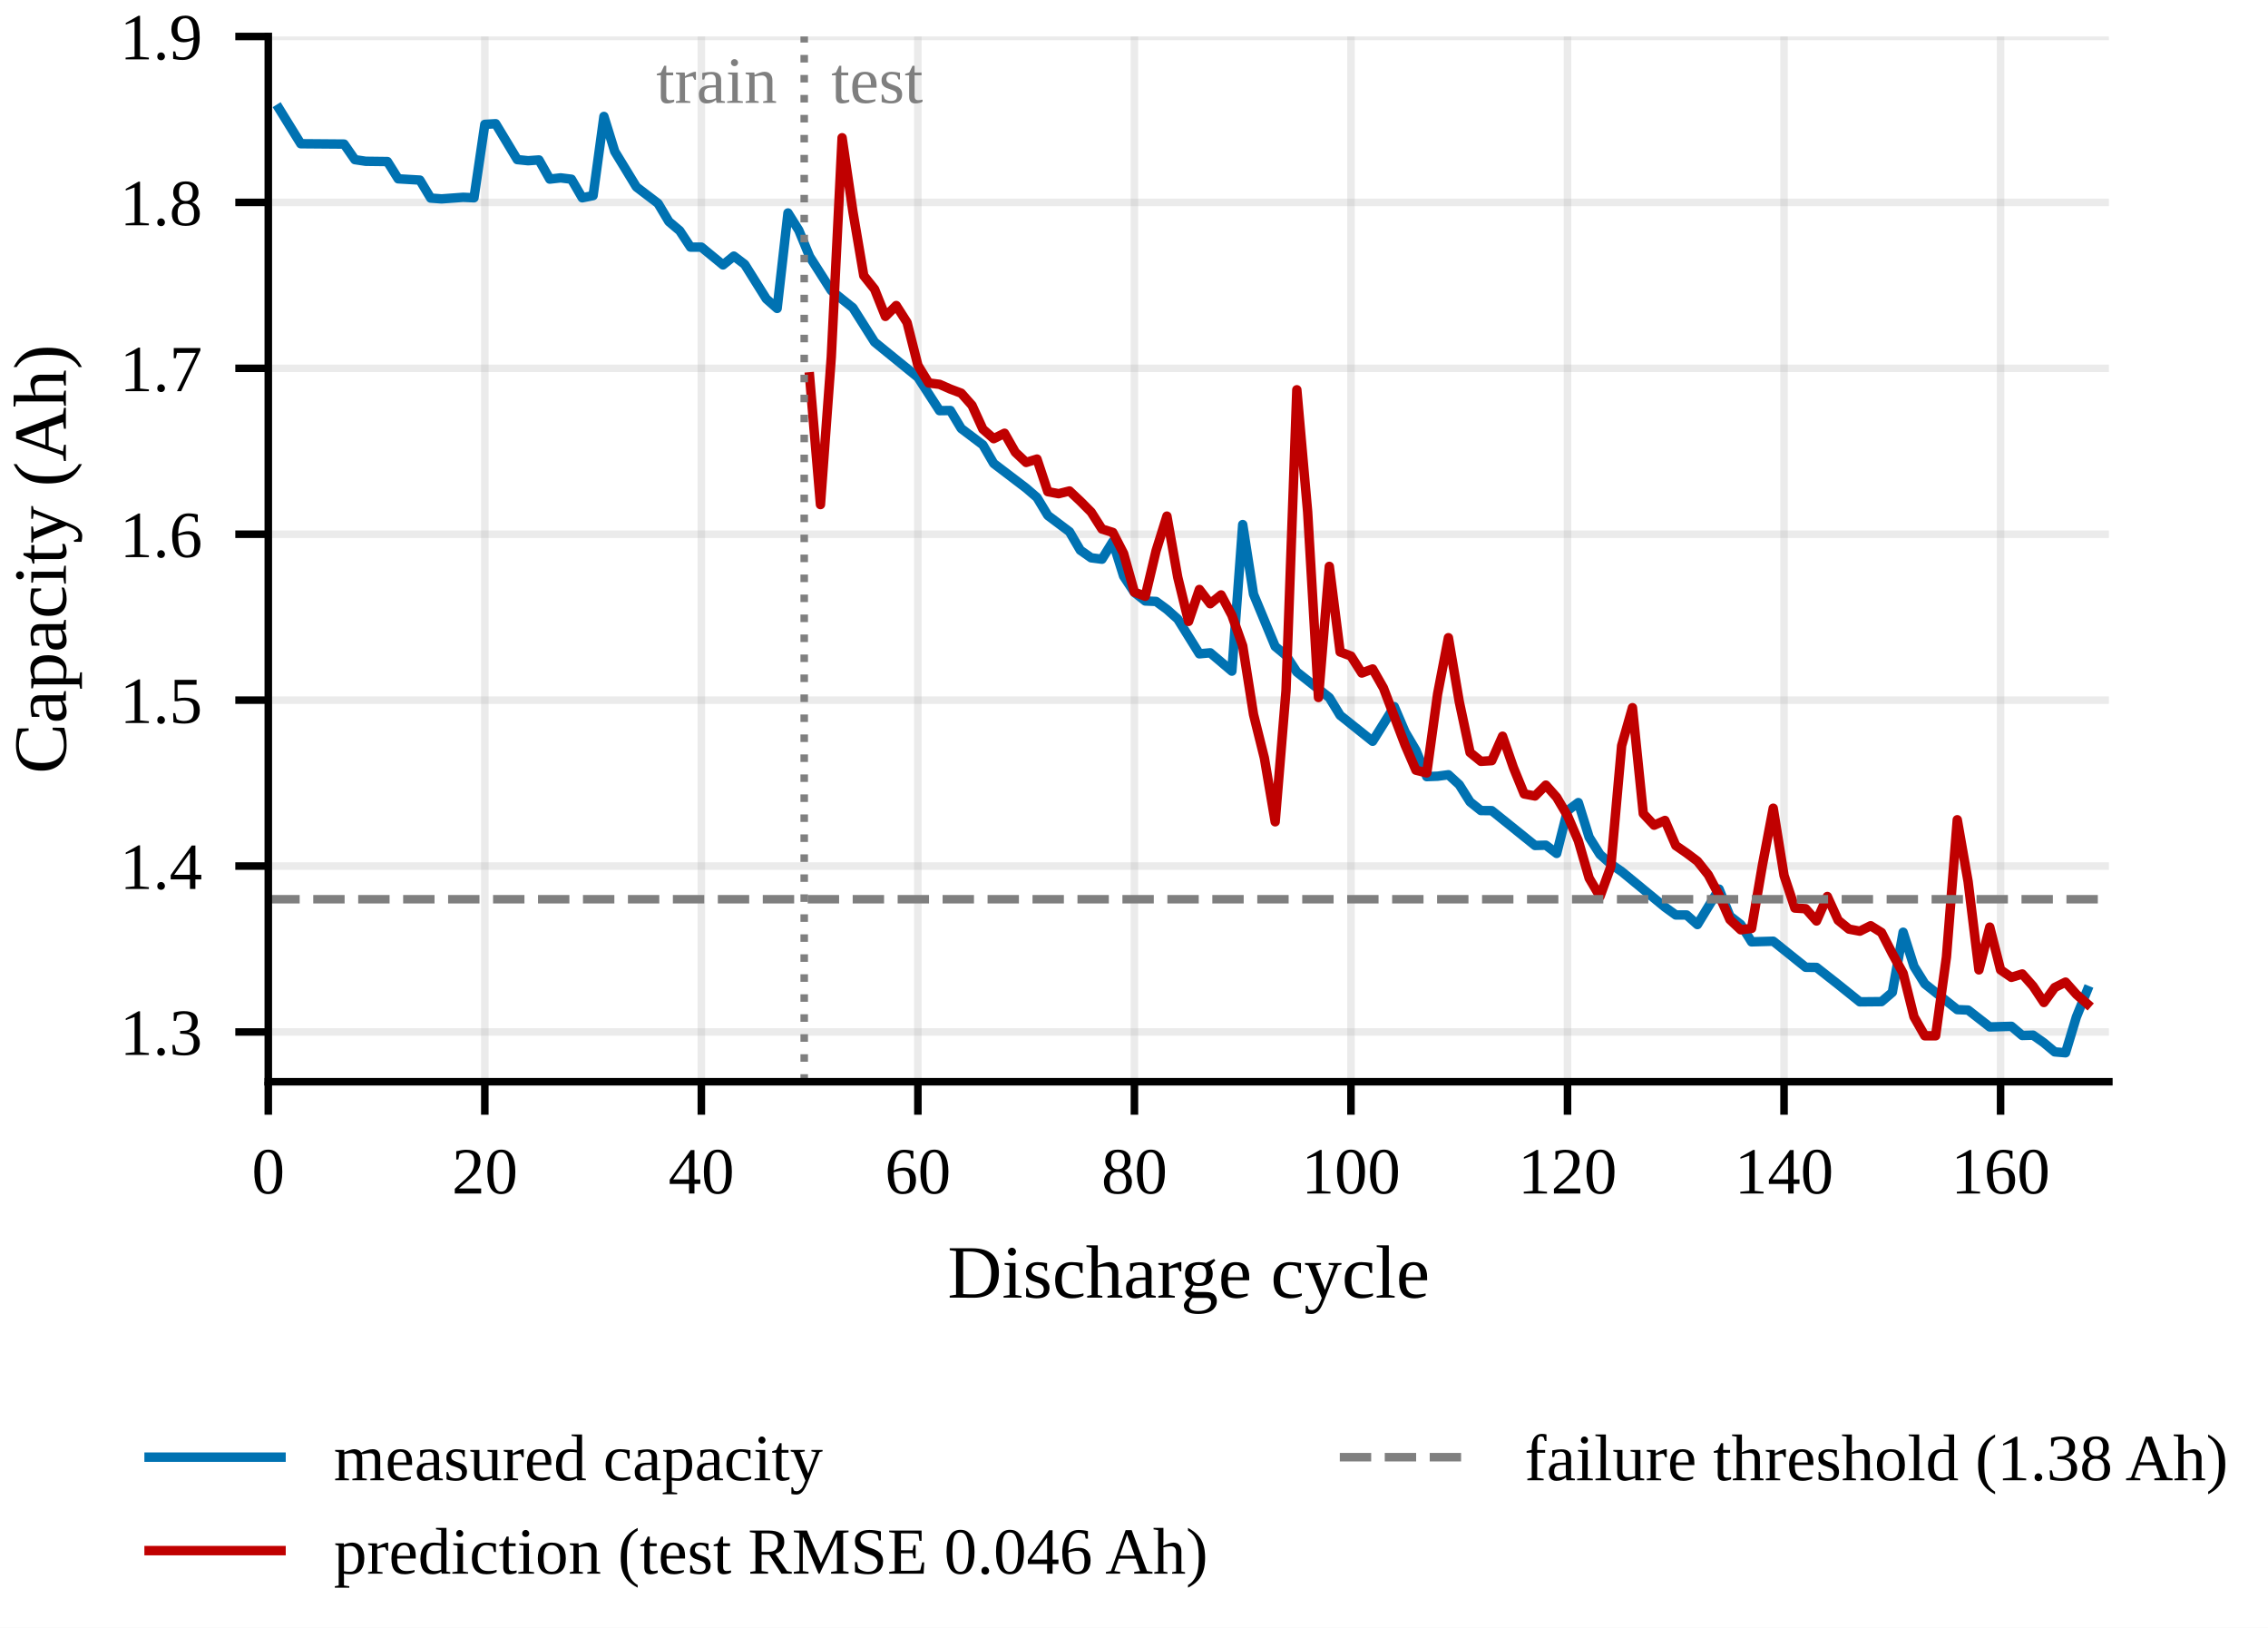
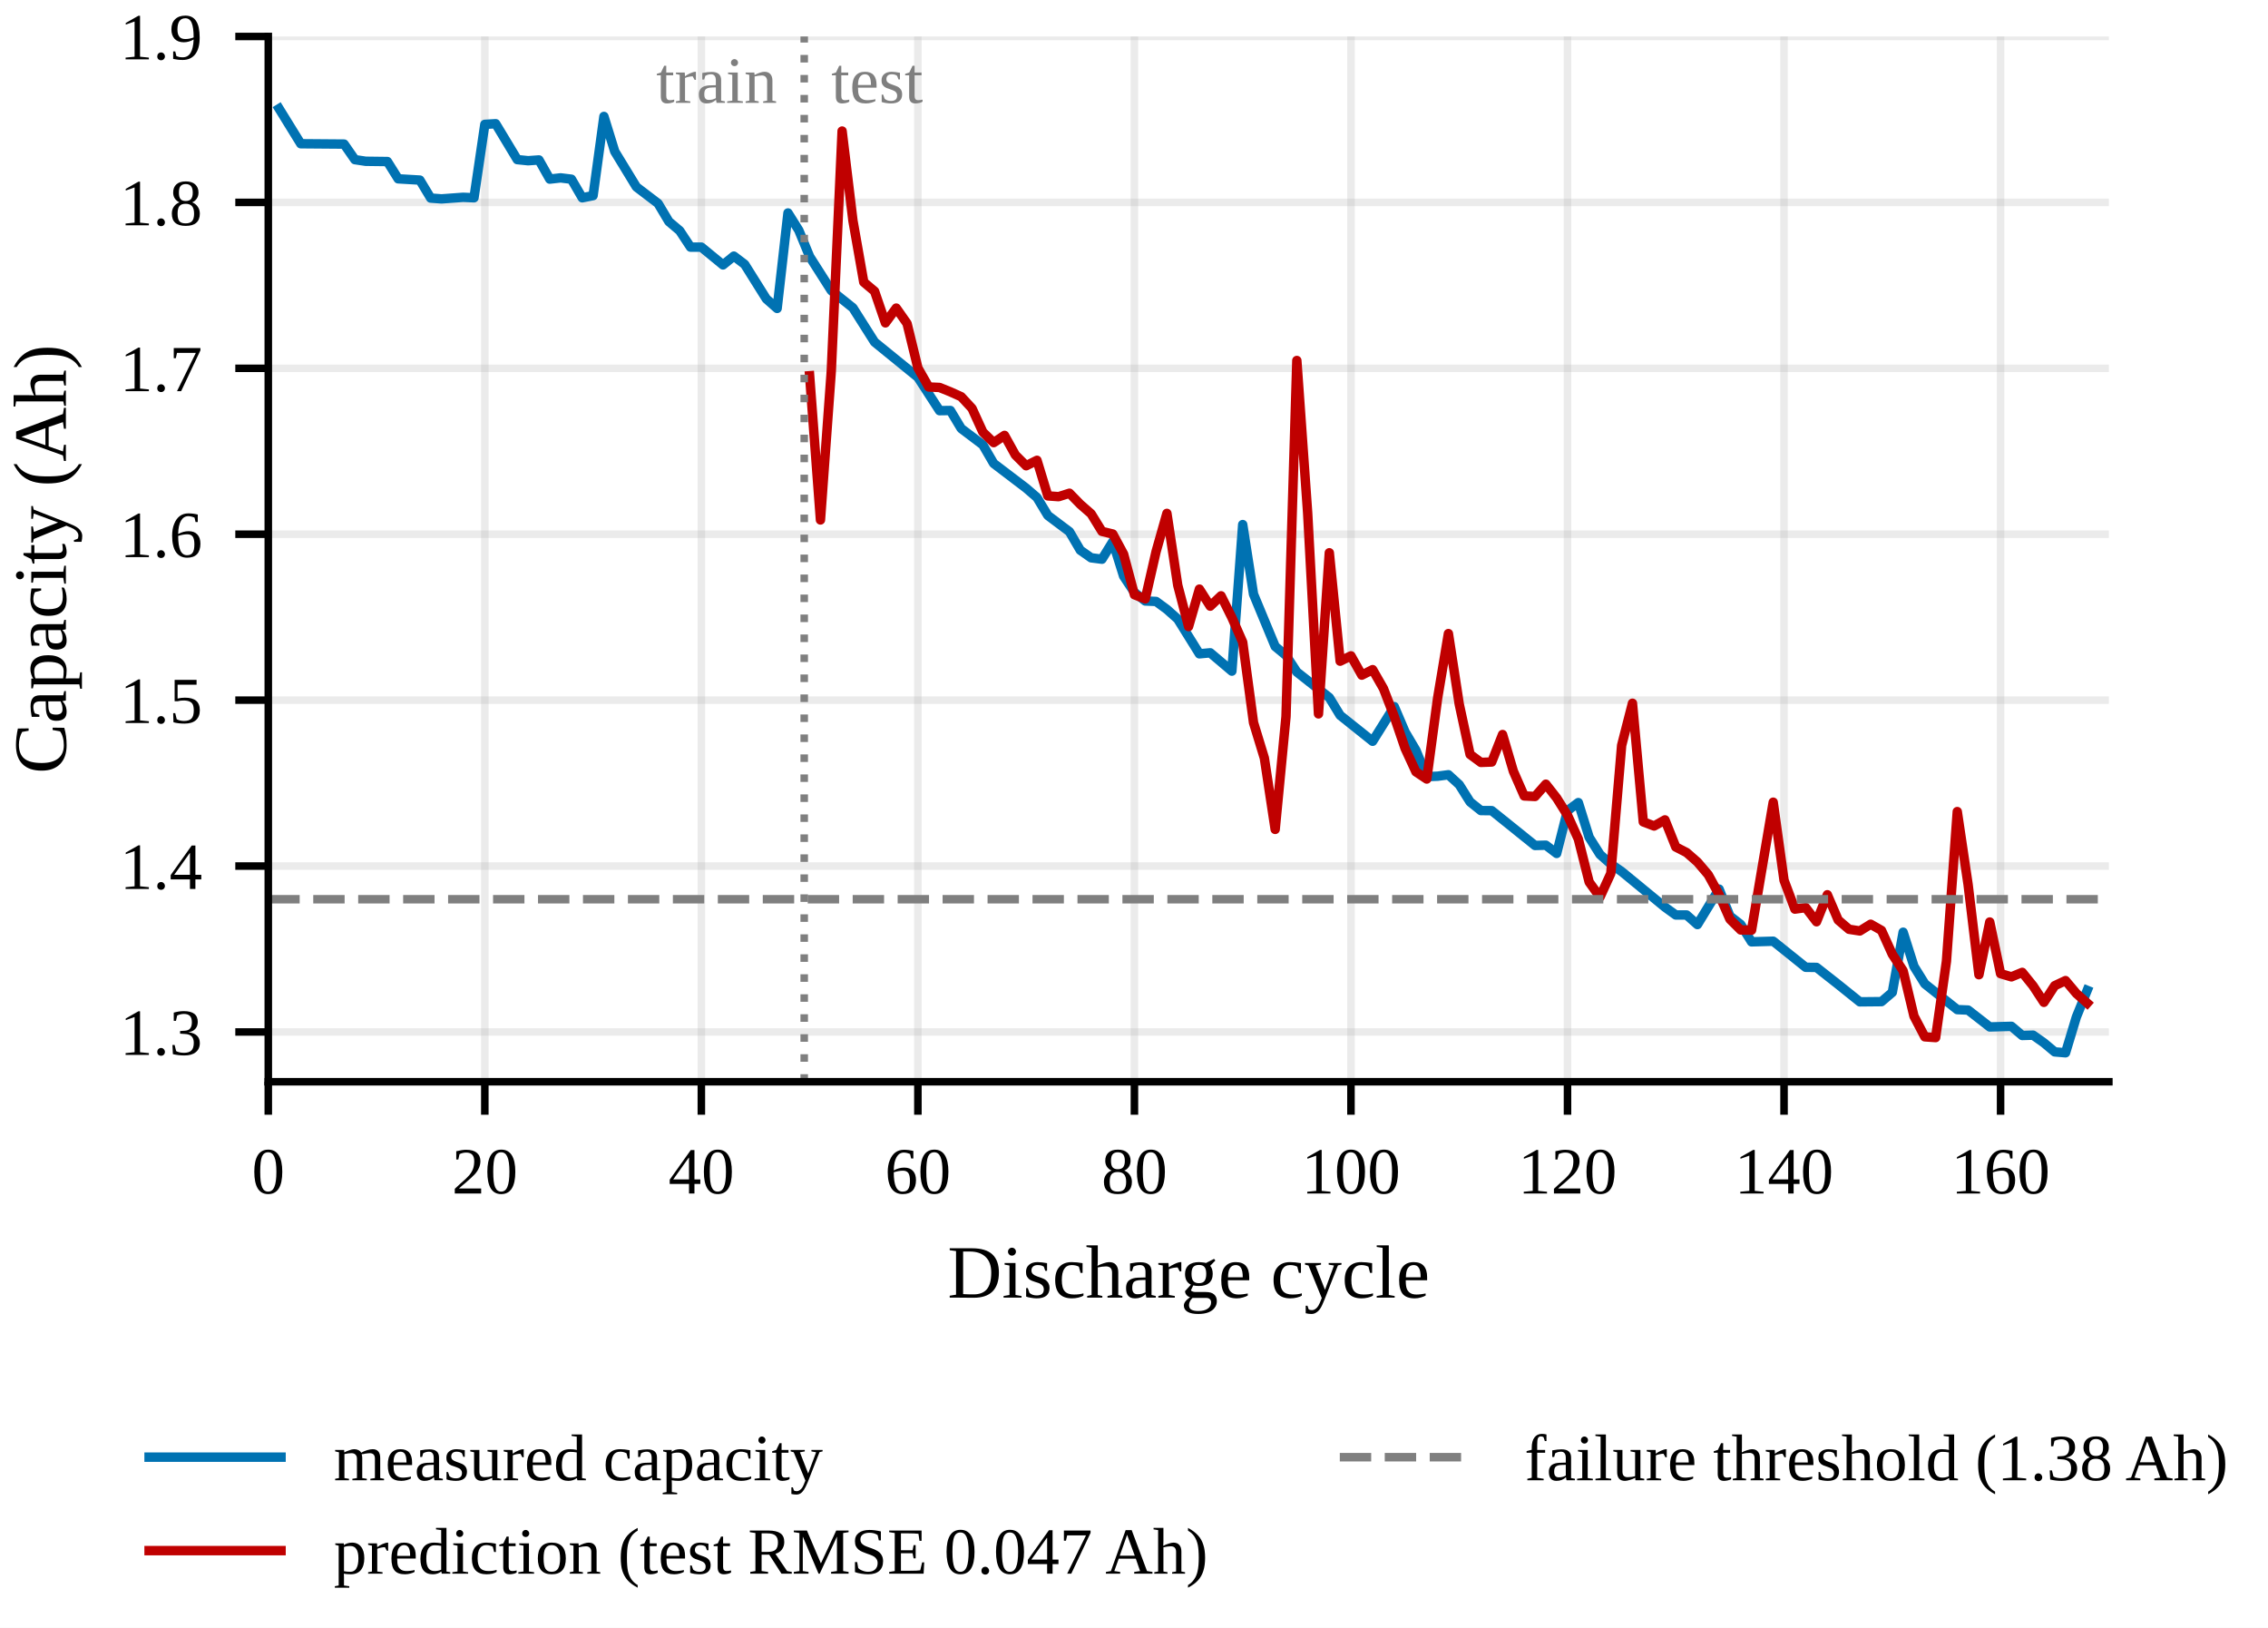
<svg xmlns="http://www.w3.org/2000/svg" xmlns:xlink="http://www.w3.org/1999/xlink" width="240.655pt" height="172.665pt" viewBox="0 0 240.655 172.665" version="1.1">
  <defs>
    <style type="text/css">*{stroke-linejoin: round; stroke-linecap: butt}</style>
  </defs>
  <g id="figure_1">
    <g id="patch_1">
      <path d="M 0 172.665  L 240.655 172.665  L 240.655 0  L 0 0  z " style="fill: #ffffff" />
    </g>
    <g id="axes_1">
      <g id="patch_2">
        <path d="M 28.468 114.749  L 223.768 114.749  L 223.768 3.869  L 28.468 3.869  z " style="fill: #ffffff" />
      </g>
      <g id="matplotlib.axis_1">
        <g id="xtick_1">
          <g id="line2d_1">
-             <path d="M 28.468 114.749  L 28.468 3.869  " clip-path="url(#p0a6de272b1)" style="fill: none; stroke: #b0b0b0; stroke-opacity: 0.25; stroke-width: 0.8; stroke-linecap: square" />
+             <path d="M 28.468 114.749  L 28.468 3.869  " clip-path="url(#p4a8c902a0b)" style="fill: none; stroke: #b0b0b0; stroke-opacity: 0.25; stroke-width: 0.8; stroke-linecap: square" />
          </g>
          <g id="line2d_2">
            <defs>
-               <path id="maf6a33923e" d="M 0 0  L 0 3.5  " style="stroke: #000000; stroke-width: 0.8" />
+               <path id="mf5d51abe38" d="M 0 0  L 0 3.5  " style="stroke: #000000; stroke-width: 0.8" />
            </defs>
            <g>
-               <use xlink:href="#maf6a33923e" x="28.468" y="114.749" style="stroke: #000000; stroke-width: 0.8" />
+               <use xlink:href="#mf5d51abe38" x="28.468" y="114.749" style="stroke: #000000; stroke-width: 0.8" />
            </g>
          </g>
          <g id="text_1">
            <text style="font-size: 7px; font-family: 'Times New Roman', 'Liberation Serif', 'DejaVu Serif', serif; text-anchor: middle" x="28.468" y="126.606" transform="rotate(-0 28.4675 126.606)">0</text>
          </g>
        </g>
        <g id="xtick_2">
          <g id="line2d_3">
-             <path d="M 51.444 114.749  L 51.444 3.869  " clip-path="url(#p0a6de272b1)" style="fill: none; stroke: #b0b0b0; stroke-opacity: 0.25; stroke-width: 0.8; stroke-linecap: square" />
+             <path d="M 51.444 114.749  L 51.444 3.869  " clip-path="url(#p4a8c902a0b)" style="fill: none; stroke: #b0b0b0; stroke-opacity: 0.25; stroke-width: 0.8; stroke-linecap: square" />
          </g>
          <g id="line2d_4">
            <g>
-               <use xlink:href="#maf6a33923e" x="51.444" y="114.749" style="stroke: #000000; stroke-width: 0.8" />
+               <use xlink:href="#mf5d51abe38" x="51.444" y="114.749" style="stroke: #000000; stroke-width: 0.8" />
            </g>
          </g>
          <g id="text_2">
            <text style="font-size: 7px; font-family: 'Times New Roman', 'Liberation Serif', 'DejaVu Serif', serif; text-anchor: middle" x="51.444" y="126.606" transform="rotate(-0 51.44397 126.606)">20</text>
          </g>
        </g>
        <g id="xtick_3">
          <g id="line2d_5">
-             <path d="M 74.42 114.749  L 74.42 3.869  " clip-path="url(#p0a6de272b1)" style="fill: none; stroke: #b0b0b0; stroke-opacity: 0.25; stroke-width: 0.8; stroke-linecap: square" />
+             <path d="M 74.42 114.749  L 74.42 3.869  " clip-path="url(#p4a8c902a0b)" style="fill: none; stroke: #b0b0b0; stroke-opacity: 0.25; stroke-width: 0.8; stroke-linecap: square" />
          </g>
          <g id="line2d_6">
            <g>
-               <use xlink:href="#maf6a33923e" x="74.42" y="114.749" style="stroke: #000000; stroke-width: 0.8" />
+               <use xlink:href="#mf5d51abe38" x="74.42" y="114.749" style="stroke: #000000; stroke-width: 0.8" />
            </g>
          </g>
          <g id="text_3">
            <text style="font-size: 7px; font-family: 'Times New Roman', 'Liberation Serif', 'DejaVu Serif', serif; text-anchor: middle" x="74.42" y="126.606" transform="rotate(-0 74.42044 126.606)">40</text>
          </g>
        </g>
        <g id="xtick_4">
          <g id="line2d_7">
-             <path d="M 97.397 114.749  L 97.397 3.869  " clip-path="url(#p0a6de272b1)" style="fill: none; stroke: #b0b0b0; stroke-opacity: 0.25; stroke-width: 0.8; stroke-linecap: square" />
+             <path d="M 97.397 114.749  L 97.397 3.869  " clip-path="url(#p4a8c902a0b)" style="fill: none; stroke: #b0b0b0; stroke-opacity: 0.25; stroke-width: 0.8; stroke-linecap: square" />
          </g>
          <g id="line2d_8">
            <g>
-               <use xlink:href="#maf6a33923e" x="97.397" y="114.749" style="stroke: #000000; stroke-width: 0.8" />
+               <use xlink:href="#mf5d51abe38" x="97.397" y="114.749" style="stroke: #000000; stroke-width: 0.8" />
            </g>
          </g>
          <g id="text_4">
            <text style="font-size: 7px; font-family: 'Times New Roman', 'Liberation Serif', 'DejaVu Serif', serif; text-anchor: middle" x="97.397" y="126.606" transform="rotate(-0 97.39691 126.606)">60</text>
          </g>
        </g>
        <g id="xtick_5">
          <g id="line2d_9">
-             <path d="M 120.373 114.749  L 120.373 3.869  " clip-path="url(#p0a6de272b1)" style="fill: none; stroke: #b0b0b0; stroke-opacity: 0.25; stroke-width: 0.8; stroke-linecap: square" />
+             <path d="M 120.373 114.749  L 120.373 3.869  " clip-path="url(#p4a8c902a0b)" style="fill: none; stroke: #b0b0b0; stroke-opacity: 0.25; stroke-width: 0.8; stroke-linecap: square" />
          </g>
          <g id="line2d_10">
            <g>
-               <use xlink:href="#maf6a33923e" x="120.373" y="114.749" style="stroke: #000000; stroke-width: 0.8" />
+               <use xlink:href="#mf5d51abe38" x="120.373" y="114.749" style="stroke: #000000; stroke-width: 0.8" />
            </g>
          </g>
          <g id="text_5">
            <text style="font-size: 7px; font-family: 'Times New Roman', 'Liberation Serif', 'DejaVu Serif', serif; text-anchor: middle" x="120.373" y="126.606" transform="rotate(-0 120.3734 126.606)">80</text>
          </g>
        </g>
        <g id="xtick_6">
          <g id="line2d_11">
-             <path d="M 143.35 114.749  L 143.35 3.869  " clip-path="url(#p0a6de272b1)" style="fill: none; stroke: #b0b0b0; stroke-opacity: 0.25; stroke-width: 0.8; stroke-linecap: square" />
+             <path d="M 143.35 114.749  L 143.35 3.869  " clip-path="url(#p4a8c902a0b)" style="fill: none; stroke: #b0b0b0; stroke-opacity: 0.25; stroke-width: 0.8; stroke-linecap: square" />
          </g>
          <g id="line2d_12">
            <g>
-               <use xlink:href="#maf6a33923e" x="143.35" y="114.749" style="stroke: #000000; stroke-width: 0.8" />
+               <use xlink:href="#mf5d51abe38" x="143.35" y="114.749" style="stroke: #000000; stroke-width: 0.8" />
            </g>
          </g>
          <g id="text_6">
            <text style="font-size: 7px; font-family: 'Times New Roman', 'Liberation Serif', 'DejaVu Serif', serif; text-anchor: middle" x="143.35" y="126.606" transform="rotate(-0 143.3499 126.606)">100</text>
          </g>
        </g>
        <g id="xtick_7">
          <g id="line2d_13">
-             <path d="M 166.326 114.749  L 166.326 3.869  " clip-path="url(#p0a6de272b1)" style="fill: none; stroke: #b0b0b0; stroke-opacity: 0.25; stroke-width: 0.8; stroke-linecap: square" />
+             <path d="M 166.326 114.749  L 166.326 3.869  " clip-path="url(#p4a8c902a0b)" style="fill: none; stroke: #b0b0b0; stroke-opacity: 0.25; stroke-width: 0.8; stroke-linecap: square" />
          </g>
          <g id="line2d_14">
            <g>
-               <use xlink:href="#maf6a33923e" x="166.326" y="114.749" style="stroke: #000000; stroke-width: 0.8" />
+               <use xlink:href="#mf5d51abe38" x="166.326" y="114.749" style="stroke: #000000; stroke-width: 0.8" />
            </g>
          </g>
          <g id="text_7">
            <text style="font-size: 7px; font-family: 'Times New Roman', 'Liberation Serif', 'DejaVu Serif', serif; text-anchor: middle" x="166.326" y="126.606" transform="rotate(-0 166.3263 126.606)">120</text>
          </g>
        </g>
        <g id="xtick_8">
          <g id="line2d_15">
-             <path d="M 189.303 114.749  L 189.303 3.869  " clip-path="url(#p0a6de272b1)" style="fill: none; stroke: #b0b0b0; stroke-opacity: 0.25; stroke-width: 0.8; stroke-linecap: square" />
+             <path d="M 189.303 114.749  L 189.303 3.869  " clip-path="url(#p4a8c902a0b)" style="fill: none; stroke: #b0b0b0; stroke-opacity: 0.25; stroke-width: 0.8; stroke-linecap: square" />
          </g>
          <g id="line2d_16">
            <g>
-               <use xlink:href="#maf6a33923e" x="189.303" y="114.749" style="stroke: #000000; stroke-width: 0.8" />
+               <use xlink:href="#mf5d51abe38" x="189.303" y="114.749" style="stroke: #000000; stroke-width: 0.8" />
            </g>
          </g>
          <g id="text_8">
            <text style="font-size: 7px; font-family: 'Times New Roman', 'Liberation Serif', 'DejaVu Serif', serif; text-anchor: middle" x="189.303" y="126.606" transform="rotate(-0 189.3028 126.606)">140</text>
          </g>
        </g>
        <g id="xtick_9">
          <g id="line2d_17">
-             <path d="M 212.279 114.749  L 212.279 3.869  " clip-path="url(#p0a6de272b1)" style="fill: none; stroke: #b0b0b0; stroke-opacity: 0.25; stroke-width: 0.8; stroke-linecap: square" />
+             <path d="M 212.279 114.749  L 212.279 3.869  " clip-path="url(#p4a8c902a0b)" style="fill: none; stroke: #b0b0b0; stroke-opacity: 0.25; stroke-width: 0.8; stroke-linecap: square" />
          </g>
          <g id="line2d_18">
            <g>
-               <use xlink:href="#maf6a33923e" x="212.279" y="114.749" style="stroke: #000000; stroke-width: 0.8" />
+               <use xlink:href="#mf5d51abe38" x="212.279" y="114.749" style="stroke: #000000; stroke-width: 0.8" />
            </g>
          </g>
          <g id="text_9">
            <text style="font-size: 7px; font-family: 'Times New Roman', 'Liberation Serif', 'DejaVu Serif', serif; text-anchor: middle" x="212.279" y="126.606" transform="rotate(-0 212.2793 126.606)">160</text>
          </g>
        </g>
        <g id="text_10">
          <text style="font-size: 8px; font-family: 'Times New Roman', 'Liberation Serif', 'DejaVu Serif', serif; text-anchor: middle" x="126.118" y="137.648" transform="rotate(-0 126.1175 137.648)">Discharge cycle</text>
        </g>
      </g>
      <g id="matplotlib.axis_2">
        <g id="ytick_1">
          <g id="line2d_19">
-             <path d="M 28.468 109.469  L 223.768 109.469  " clip-path="url(#p0a6de272b1)" style="fill: none; stroke: #b0b0b0; stroke-opacity: 0.25; stroke-width: 0.8; stroke-linecap: square" />
+             <path d="M 28.468 109.469  L 223.768 109.469  " clip-path="url(#p4a8c902a0b)" style="fill: none; stroke: #b0b0b0; stroke-opacity: 0.25; stroke-width: 0.8; stroke-linecap: square" />
          </g>
          <g id="line2d_20">
            <defs>
-               <path id="m4cdb129225" d="M 0 0  L -3.5 0  " style="stroke: #000000; stroke-width: 0.8" />
+               <path id="m2bd3a49e28" d="M 0 0  L -3.5 0  " style="stroke: #000000; stroke-width: 0.8" />
            </defs>
            <g>
-               <use xlink:href="#m4cdb129225" x="28.468" y="109.469" style="stroke: #000000; stroke-width: 0.8" />
+               <use xlink:href="#m2bd3a49e28" x="28.468" y="109.469" style="stroke: #000000; stroke-width: 0.8" />
            </g>
          </g>
          <g id="text_11">
            <text style="font-size: 7px; font-family: 'Times New Roman', 'Liberation Serif', 'DejaVu Serif', serif; text-anchor: end" x="21.468" y="111.897" transform="rotate(-0 21.4675 111.8973)">1.3</text>
          </g>
        </g>
        <g id="ytick_2">
          <g id="line2d_21">
-             <path d="M 28.468 91.869  L 223.768 91.869  " clip-path="url(#p0a6de272b1)" style="fill: none; stroke: #b0b0b0; stroke-opacity: 0.25; stroke-width: 0.8; stroke-linecap: square" />
+             <path d="M 28.468 91.869  L 223.768 91.869  " clip-path="url(#p4a8c902a0b)" style="fill: none; stroke: #b0b0b0; stroke-opacity: 0.25; stroke-width: 0.8; stroke-linecap: square" />
          </g>
          <g id="line2d_22">
            <g>
-               <use xlink:href="#m4cdb129225" x="28.468" y="91.869" style="stroke: #000000; stroke-width: 0.8" />
+               <use xlink:href="#m2bd3a49e28" x="28.468" y="91.869" style="stroke: #000000; stroke-width: 0.8" />
            </g>
          </g>
          <g id="text_12">
            <text style="font-size: 7px; font-family: 'Times New Roman', 'Liberation Serif', 'DejaVu Serif', serif; text-anchor: end" x="21.468" y="94.297" transform="rotate(-0 21.4675 94.29734)">1.4</text>
          </g>
        </g>
        <g id="ytick_3">
          <g id="line2d_23">
-             <path d="M 28.468 74.269  L 223.768 74.269  " clip-path="url(#p0a6de272b1)" style="fill: none; stroke: #b0b0b0; stroke-opacity: 0.25; stroke-width: 0.8; stroke-linecap: square" />
+             <path d="M 28.468 74.269  L 223.768 74.269  " clip-path="url(#p4a8c902a0b)" style="fill: none; stroke: #b0b0b0; stroke-opacity: 0.25; stroke-width: 0.8; stroke-linecap: square" />
          </g>
          <g id="line2d_24">
            <g>
-               <use xlink:href="#m4cdb129225" x="28.468" y="74.269" style="stroke: #000000; stroke-width: 0.8" />
+               <use xlink:href="#m2bd3a49e28" x="28.468" y="74.269" style="stroke: #000000; stroke-width: 0.8" />
            </g>
          </g>
          <g id="text_13">
            <text style="font-size: 7px; font-family: 'Times New Roman', 'Liberation Serif', 'DejaVu Serif', serif; text-anchor: end" x="21.468" y="76.697" transform="rotate(-0 21.4675 76.69734)">1.5</text>
          </g>
        </g>
        <g id="ytick_4">
          <g id="line2d_25">
-             <path d="M 28.468 56.669  L 223.768 56.669  " clip-path="url(#p0a6de272b1)" style="fill: none; stroke: #b0b0b0; stroke-opacity: 0.25; stroke-width: 0.8; stroke-linecap: square" />
+             <path d="M 28.468 56.669  L 223.768 56.669  " clip-path="url(#p4a8c902a0b)" style="fill: none; stroke: #b0b0b0; stroke-opacity: 0.25; stroke-width: 0.8; stroke-linecap: square" />
          </g>
          <g id="line2d_26">
            <g>
-               <use xlink:href="#m4cdb129225" x="28.468" y="56.669" style="stroke: #000000; stroke-width: 0.8" />
+               <use xlink:href="#m2bd3a49e28" x="28.468" y="56.669" style="stroke: #000000; stroke-width: 0.8" />
            </g>
          </g>
          <g id="text_14">
            <text style="font-size: 7px; font-family: 'Times New Roman', 'Liberation Serif', 'DejaVu Serif', serif; text-anchor: end" x="21.468" y="59.097" transform="rotate(-0 21.4675 59.09734)">1.6</text>
          </g>
        </g>
        <g id="ytick_5">
          <g id="line2d_27">
-             <path d="M 28.468 39.069  L 223.768 39.069  " clip-path="url(#p0a6de272b1)" style="fill: none; stroke: #b0b0b0; stroke-opacity: 0.25; stroke-width: 0.8; stroke-linecap: square" />
+             <path d="M 28.468 39.069  L 223.768 39.069  " clip-path="url(#p4a8c902a0b)" style="fill: none; stroke: #b0b0b0; stroke-opacity: 0.25; stroke-width: 0.8; stroke-linecap: square" />
          </g>
          <g id="line2d_28">
            <g>
-               <use xlink:href="#m4cdb129225" x="28.468" y="39.069" style="stroke: #000000; stroke-width: 0.8" />
+               <use xlink:href="#m2bd3a49e28" x="28.468" y="39.069" style="stroke: #000000; stroke-width: 0.8" />
            </g>
          </g>
          <g id="text_15">
            <text style="font-size: 7px; font-family: 'Times New Roman', 'Liberation Serif', 'DejaVu Serif', serif; text-anchor: end" x="21.468" y="41.497" transform="rotate(-0 21.4675 41.49734)">1.7</text>
          </g>
        </g>
        <g id="ytick_6">
          <g id="line2d_29">
-             <path d="M 28.468 21.469  L 223.768 21.469  " clip-path="url(#p0a6de272b1)" style="fill: none; stroke: #b0b0b0; stroke-opacity: 0.25; stroke-width: 0.8; stroke-linecap: square" />
+             <path d="M 28.468 21.469  L 223.768 21.469  " clip-path="url(#p4a8c902a0b)" style="fill: none; stroke: #b0b0b0; stroke-opacity: 0.25; stroke-width: 0.8; stroke-linecap: square" />
          </g>
          <g id="line2d_30">
            <g>
-               <use xlink:href="#m4cdb129225" x="28.468" y="21.469" style="stroke: #000000; stroke-width: 0.8" />
+               <use xlink:href="#m2bd3a49e28" x="28.468" y="21.469" style="stroke: #000000; stroke-width: 0.8" />
            </g>
          </g>
          <g id="text_16">
            <text style="font-size: 7px; font-family: 'Times New Roman', 'Liberation Serif', 'DejaVu Serif', serif; text-anchor: end" x="21.468" y="23.897" transform="rotate(-0 21.4675 23.89734)">1.8</text>
          </g>
        </g>
        <g id="ytick_7">
          <g id="line2d_31">
-             <path d="M 28.468 3.869  L 223.768 3.869  " clip-path="url(#p0a6de272b1)" style="fill: none; stroke: #b0b0b0; stroke-opacity: 0.25; stroke-width: 0.8; stroke-linecap: square" />
+             <path d="M 28.468 3.869  L 223.768 3.869  " clip-path="url(#p4a8c902a0b)" style="fill: none; stroke: #b0b0b0; stroke-opacity: 0.25; stroke-width: 0.8; stroke-linecap: square" />
          </g>
          <g id="line2d_32">
            <g>
-               <use xlink:href="#m4cdb129225" x="28.468" y="3.869" style="stroke: #000000; stroke-width: 0.8" />
+               <use xlink:href="#m2bd3a49e28" x="28.468" y="3.869" style="stroke: #000000; stroke-width: 0.8" />
            </g>
          </g>
          <g id="text_17">
            <text style="font-size: 7px; font-family: 'Times New Roman', 'Liberation Serif', 'DejaVu Serif', serif; text-anchor: end" x="21.468" y="6.297" transform="rotate(-0 21.4675 6.297344)">1.9</text>
          </g>
        </g>
        <g id="text_18">
          <text style="font-size: 8px; font-family: 'Times New Roman', 'Liberation Serif', 'DejaVu Serif', serif; text-anchor: middle" x="6.991" y="59.309" transform="rotate(-90 6.99125 59.30867)">Capacity (Ah)</text>
        </g>
      </g>
      <g id="line2d_33">
-         <path d="M 29.616 11.527  L 31.914 15.247  L 36.509 15.283  L 37.658 16.935  L 38.807 17.108  L 41.105 17.136  L 42.253 18.969  L 44.551 19.103  L 45.7 21.011  L 46.849 21.098  L 49.146 20.929  L 50.295 20.98  L 51.444 13.192  L 52.593 13.123  L 54.89 16.931  L 56.039 17.049  L 57.188 16.966  L 58.337 18.999  L 59.486 18.869  L 60.635 19.01  L 61.783 20.982  L 62.932 20.751  L 64.081 12.351  L 65.23 16.065  L 67.528 19.83  L 69.825 21.578  L 70.974 23.503  L 72.123 24.474  L 73.272 26.215  L 74.42 26.214  L 76.718 28.101  L 77.867 27.168  L 79.016 28.039  L 81.313 31.703  L 82.462 32.717  L 83.611 22.591  L 84.76 24.427  L 85.909 27.213  L 88.206 30.819  L 90.504 32.658  L 92.802 36.287  L 97.397 40.023  L 99.695 43.561  L 100.843 43.544  L 101.992 45.455  L 104.29 47.19  L 105.439 49.162  L 108.885 51.784  L 110.034 52.775  L 111.183 54.675  L 113.48 56.402  L 114.629 58.364  L 115.778 59.17  L 116.927 59.319  L 118.076 57.456  L 119.225 61.116  L 120.373 62.846  L 121.522 63.75  L 122.671 63.8  L 123.82 64.643  L 124.969 65.667  L 127.266 69.356  L 128.415 69.248  L 130.713 71.191  L 131.862 55.645  L 133.01 63.031  L 135.308 68.571  L 136.457 69.525  L 137.606 71.284  L 141.052 73.997  L 142.201 75.88  L 145.648 78.632  L 147.945 74.957  L 149.094 77.648  L 150.243 79.592  L 151.392 82.382  L 152.54 82.339  L 153.689 82.184  L 154.838 83.237  L 155.987 85.063  L 157.136 85.982  L 158.285 85.991  L 162.88 89.685  L 164.029 89.655  L 165.178 90.531  L 166.326 85.992  L 167.475 85.136  L 168.624 88.814  L 169.773 90.64  L 170.922 91.657  L 172.07 92.449  L 176.666 96.227  L 177.815 97.058  L 178.963 97.059  L 180.112 98.075  L 182.41 94.313  L 183.559 97.175  L 184.708 98.067  L 185.856 99.908  L 188.154 99.841  L 191.6 102.606  L 192.749 102.62  L 195.047 104.427  L 197.345 106.271  L 199.642 106.249  L 200.791 105.267  L 201.94 98.887  L 203.089 102.511  L 204.238 104.36  L 207.684 107.097  L 208.833 107.145  L 211.13 108.935  L 213.428 108.869  L 214.577 109.841  L 215.726 109.808  L 216.875 110.619  L 218.023 111.58  L 219.172 111.677  L 220.321 107.882  L 221.47 105.055  L 221.47 105.055  " clip-path="url(#p0a6de272b1)" style="fill: none; stroke: #0072b2; stroke-linecap: square" />
+         <path d="M 29.616 11.527  L 31.914 15.247  L 36.509 15.283  L 37.658 16.935  L 38.807 17.108  L 41.105 17.136  L 42.253 18.969  L 44.551 19.103  L 45.7 21.011  L 46.849 21.098  L 49.146 20.929  L 50.295 20.98  L 51.444 13.192  L 52.593 13.123  L 54.89 16.931  L 56.039 17.049  L 57.188 16.966  L 58.337 18.999  L 59.486 18.869  L 60.635 19.01  L 61.783 20.982  L 62.932 20.751  L 64.081 12.351  L 65.23 16.065  L 67.528 19.83  L 69.825 21.578  L 70.974 23.503  L 72.123 24.474  L 73.272 26.215  L 74.42 26.214  L 76.718 28.101  L 77.867 27.168  L 79.016 28.039  L 81.313 31.703  L 82.462 32.717  L 83.611 22.591  L 84.76 24.427  L 85.909 27.213  L 88.206 30.819  L 90.504 32.658  L 92.802 36.287  L 97.397 40.023  L 99.695 43.561  L 100.843 43.544  L 101.992 45.455  L 104.29 47.19  L 105.439 49.162  L 108.885 51.784  L 110.034 52.775  L 111.183 54.675  L 113.48 56.402  L 114.629 58.364  L 115.778 59.17  L 116.927 59.319  L 118.076 57.456  L 119.225 61.116  L 120.373 62.846  L 121.522 63.75  L 122.671 63.8  L 123.82 64.643  L 124.969 65.667  L 127.266 69.356  L 128.415 69.248  L 130.713 71.191  L 131.862 55.645  L 133.01 63.031  L 135.308 68.571  L 136.457 69.525  L 137.606 71.284  L 141.052 73.997  L 142.201 75.88  L 145.648 78.632  L 147.945 74.957  L 149.094 77.648  L 150.243 79.592  L 151.392 82.382  L 152.54 82.339  L 153.689 82.184  L 154.838 83.237  L 155.987 85.063  L 157.136 85.982  L 158.285 85.991  L 162.88 89.685  L 164.029 89.655  L 165.178 90.531  L 166.326 85.992  L 167.475 85.136  L 168.624 88.814  L 169.773 90.64  L 170.922 91.657  L 172.07 92.449  L 176.666 96.227  L 177.815 97.058  L 178.963 97.059  L 180.112 98.075  L 182.41 94.313  L 183.559 97.175  L 184.708 98.067  L 185.856 99.908  L 188.154 99.841  L 191.6 102.606  L 192.749 102.62  L 195.047 104.427  L 197.345 106.271  L 199.642 106.249  L 200.791 105.267  L 201.94 98.887  L 203.089 102.511  L 204.238 104.36  L 207.684 107.097  L 208.833 107.145  L 211.13 108.935  L 213.428 108.869  L 214.577 109.841  L 215.726 109.808  L 216.875 110.619  L 218.023 111.58  L 219.172 111.677  L 220.321 107.882  L 221.47 105.055  L 221.47 105.055  " clip-path="url(#p4a8c902a0b)" style="fill: none; stroke: #0072b2; stroke-linecap: square" />
      </g>
      <g id="line2d_34">
-         <path d="M 85.909 39.977  L 87.058 53.524  L 88.206 37.886  L 89.355 14.612  L 90.504 22.467  L 91.653 29.239  L 92.802 30.681  L 93.95 33.563  L 95.099 32.411  L 96.248 34.211  L 97.397 38.752  L 98.546 40.625  L 99.695 40.769  L 100.843 41.274  L 101.992 41.705  L 103.141 43.002  L 104.29 45.524  L 105.439 46.533  L 106.588 45.957  L 107.736 47.974  L 108.885 49.055  L 110.034 48.696  L 111.183 52.154  L 112.332 52.371  L 113.48 52.082  L 114.629 53.163  L 115.778 54.316  L 116.927 56.118  L 118.076 56.477  L 119.225 58.712  L 120.373 62.818  L 121.522 63.251  L 122.671 58.423  L 123.82 54.749  L 124.969 61.234  L 126.118 65.917  L 127.266 62.531  L 128.415 64.043  L 129.564 63.107  L 130.713 65.268  L 131.862 68.512  L 133.01 75.789  L 134.159 80.401  L 135.308 87.175  L 136.457 73.267  L 137.606 41.346  L 138.755 54.316  L 139.903 73.987  L 141.052 60.08  L 142.201 69.159  L 143.35 69.592  L 144.499 71.393  L 145.648 70.962  L 146.796 72.979  L 147.945 76.006  L 149.094 79.031  L 150.243 81.698  L 151.392 81.986  L 152.54 73.628  L 153.689 67.646  L 154.838 74.42  L 155.987 79.825  L 157.136 80.761  L 158.285 80.689  L 159.433 78.095  L 160.582 81.409  L 161.731 84.22  L 162.88 84.436  L 164.029 83.283  L 165.178 84.581  L 166.326 86.525  L 167.475 89.192  L 168.624 93.155  L 169.773 95.1  L 170.922 91.93  L 172.07 79.103  L 173.219 75.068  L 174.368 86.309  L 175.517 87.534  L 176.666 87.03  L 177.815 89.697  L 178.963 90.489  L 180.112 91.353  L 181.261 92.794  L 182.41 94.956  L 183.559 97.55  L 184.708 98.631  L 185.856 98.486  L 187.005 91.786  L 188.154 85.733  L 189.303 92.867  L 190.452 96.325  L 191.6 96.397  L 192.749 97.694  L 193.898 95.1  L 195.047 97.622  L 196.196 98.558  L 197.345 98.775  L 198.493 98.199  L 199.642 98.919  L 200.791 101.153  L 201.94 103.244  L 203.089 107.855  L 204.238 109.872  L 205.386 109.872  L 206.535 101.513  L 207.684 86.958  L 208.833 93.516  L 209.982 102.883  L 211.13 98.344  L 212.279 102.883  L 213.428 103.675  L 214.577 103.316  L 215.726 104.613  L 216.875 106.341  L 218.023 104.755  L 219.172 104.18  L 220.321 105.477  L 221.47 106.485  " clip-path="url(#p0a6de272b1)" style="fill: none; stroke: #c00000; stroke-linecap: square" />
+         <path d="M 85.909 39.857  L 87.058 55.155  L 88.206 39.377  L 89.355 13.901  L 90.504 23.405  L 91.653 29.931  L 92.802 30.899  L 93.95 34.249  L 95.099 32.681  L 96.248 34.316  L 97.397 39.034  L 98.546 41.05  L 99.695 41.101  L 100.843 41.565  L 101.992 42.082  L 103.141 43.323  L 104.29 45.839  L 105.439 46.953  L 106.588 46.184  L 107.736 48.258  L 108.885 49.406  L 110.034 48.828  L 111.183 52.601  L 112.332 52.685  L 113.48 52.32  L 114.629 53.497  L 115.778 54.5  L 116.927 56.369  L 118.076 56.648  L 119.225 58.779  L 120.373 63.087  L 121.522 63.529  L 122.671 58.507  L 123.82 54.458  L 124.969 62.081  L 126.118 66.464  L 127.266 62.492  L 128.415 64.298  L 129.564 63.203  L 130.713 65.508  L 131.862 68.123  L 133.01 76.654  L 134.159 80.414  L 135.308 87.981  L 136.457 76.007  L 137.606 38.241  L 138.755 54.418  L 139.903 75.726  L 141.052 58.636  L 142.201 70.136  L 143.35 69.571  L 144.499 71.617  L 145.648 71.033  L 146.796 73.039  L 147.945 76.014  L 149.094 79.386  L 150.243 81.874  L 151.392 82.636  L 152.54 74.089  L 153.689 67.208  L 154.838 74.694  L 155.987 80.027  L 157.136 80.874  L 158.285 80.831  L 159.433 77.917  L 160.582 81.809  L 161.731 84.432  L 162.88 84.489  L 164.029 83.184  L 165.178 84.651  L 166.326 86.478  L 167.475 89.007  L 168.624 93.565  L 169.773 95.161  L 170.922 92.65  L 172.07 79.074  L 173.219 74.597  L 174.368 87.184  L 175.517 87.619  L 176.666 86.971  L 177.815 89.846  L 178.963 90.436  L 180.112 91.443  L 181.261 92.792  L 182.41 94.893  L 183.559 97.505  L 184.708 98.649  L 185.856 98.67  L 187.005 91.87  L 188.154 85.095  L 189.303 93.379  L 190.452 96.436  L 191.6 96.275  L 192.749 97.777  L 193.898 94.912  L 195.047 97.593  L 196.196 98.575  L 197.345 98.753  L 198.493 98.04  L 199.642 98.694  L 200.791 101.228  L 201.94 102.981  L 203.089 107.789  L 204.238 109.983  L 205.386 110.064  L 206.535 101.967  L 207.684 86.09  L 208.833 93.831  L 209.982 103.397  L 211.13 97.805  L 212.279 103.282  L 213.428 103.622  L 214.577 103.148  L 215.726 104.573  L 216.875 106.325  L 218.023 104.56  L 219.172 104.019  L 220.321 105.386  L 221.47 106.405  " clip-path="url(#p4a8c902a0b)" style="fill: none; stroke: #c00000; stroke-linecap: square" />
      </g>
      <g id="line2d_35">
-         <path d="M 28.468 95.389  L 223.768 95.389  " clip-path="url(#p0a6de272b1)" style="fill: none; stroke-dasharray: 3.33,1.44; stroke-dashoffset: 0; stroke: #7f7f7f; stroke-width: 0.9" />
+         <path d="M 28.468 95.389  L 223.768 95.389  " clip-path="url(#p4a8c902a0b)" style="fill: none; stroke-dasharray: 3.33,1.44; stroke-dashoffset: 0; stroke: #7f7f7f; stroke-width: 0.9" />
      </g>
      <g id="line2d_36">
-         <path d="M 85.334 114.749  L 85.334 3.869  " clip-path="url(#p0a6de272b1)" style="fill: none; stroke-dasharray: 0.8,1.32; stroke-dashoffset: 0; stroke: #7f7f7f; stroke-width: 0.8" />
+         <path d="M 85.334 114.749  L 85.334 3.869  " clip-path="url(#p4a8c902a0b)" style="fill: none; stroke-dasharray: 0.8,1.32; stroke-dashoffset: 0; stroke: #7f7f7f; stroke-width: 0.8" />
      </g>
      <g id="patch_3">
        <path d="M 28.468 114.749  L 28.468 3.869  " style="fill: none; stroke: #000000; stroke-width: 0.8; stroke-linejoin: miter; stroke-linecap: square" />
      </g>
      <g id="patch_4">
        <path d="M 28.468 114.749  L 223.768 114.749  " style="fill: none; stroke: #000000; stroke-width: 0.8; stroke-linejoin: miter; stroke-linecap: square" />
      </g>
      <g id="text_19">
        <text style="font-size: 7px; font-family: 'Times New Roman', 'Liberation Serif', 'DejaVu Serif', serif; text-anchor: end; fill: #7f7f7f" x="82.462" y="10.909" transform="rotate(-0 82.46221 10.90867)">train</text>
      </g>
      <g id="text_20">
        <text style="font-size: 7px; font-family: 'Times New Roman', 'Liberation Serif', 'DejaVu Serif', serif; text-anchor: start; fill: #7f7f7f" x="88.206" y="10.909" transform="rotate(-0 88.20632 10.90867)">test</text>
      </g>
      <g id="legend_1">
        <g id="line2d_37">
          <path d="M 15.82 154.574  L 22.82 154.574  L 29.82 154.574  " style="fill: none; stroke: #0072b2; stroke-linecap: square" />
        </g>
        <g id="text_21">
          <text style="font-size: 7px; font-family: 'Times New Roman', 'Liberation Serif', 'DejaVu Serif', serif; text-anchor: start" x="35.42" y="157.024" transform="rotate(-0 35.42047 157.0235)">measured capacity</text>
        </g>
        <g id="line2d_38">
          <path d="M 15.82 164.484  L 22.82 164.484  L 29.82 164.484  " style="fill: none; stroke: #c00000; stroke-linecap: square" />
        </g>
        <g id="text_22">
-           <text style="font-size: 7px; font-family: 'Times New Roman', 'Liberation Serif', 'DejaVu Serif', serif; text-anchor: start" x="35.42" y="166.934" transform="rotate(-0 35.42047 166.934)">prediction (test RMSE 0.046 Ah)</text>
+           <text style="font-size: 7px; font-family: 'Times New Roman', 'Liberation Serif', 'DejaVu Serif', serif; text-anchor: start" x="35.42" y="166.934" transform="rotate(-0 35.42047 166.934)">prediction (test RMSE 0.047 Ah)</text>
        </g>
        <g id="line2d_39">
          <path d="M 142.165 154.574  L 149.165 154.574  L 156.165 154.574  " style="fill: none; stroke-dasharray: 3.33,1.44; stroke-dashoffset: 0; stroke: #7f7f7f; stroke-width: 0.9" />
        </g>
        <g id="text_23">
          <text style="font-size: 7px; font-family: 'Times New Roman', 'Liberation Serif', 'DejaVu Serif', serif; text-anchor: start" x="161.765" y="157.024" transform="rotate(-0 161.765 157.0235)">failure threshold (1.38 Ah)</text>
        </g>
      </g>
    </g>
  </g>
  <defs>
-     <clipPath id="p0a6de272b1">
+     <clipPath id="p4a8c902a0b">
      <rect x="28.468" y="3.869" width="195.3" height="110.88" />
    </clipPath>
  </defs>
</svg>
